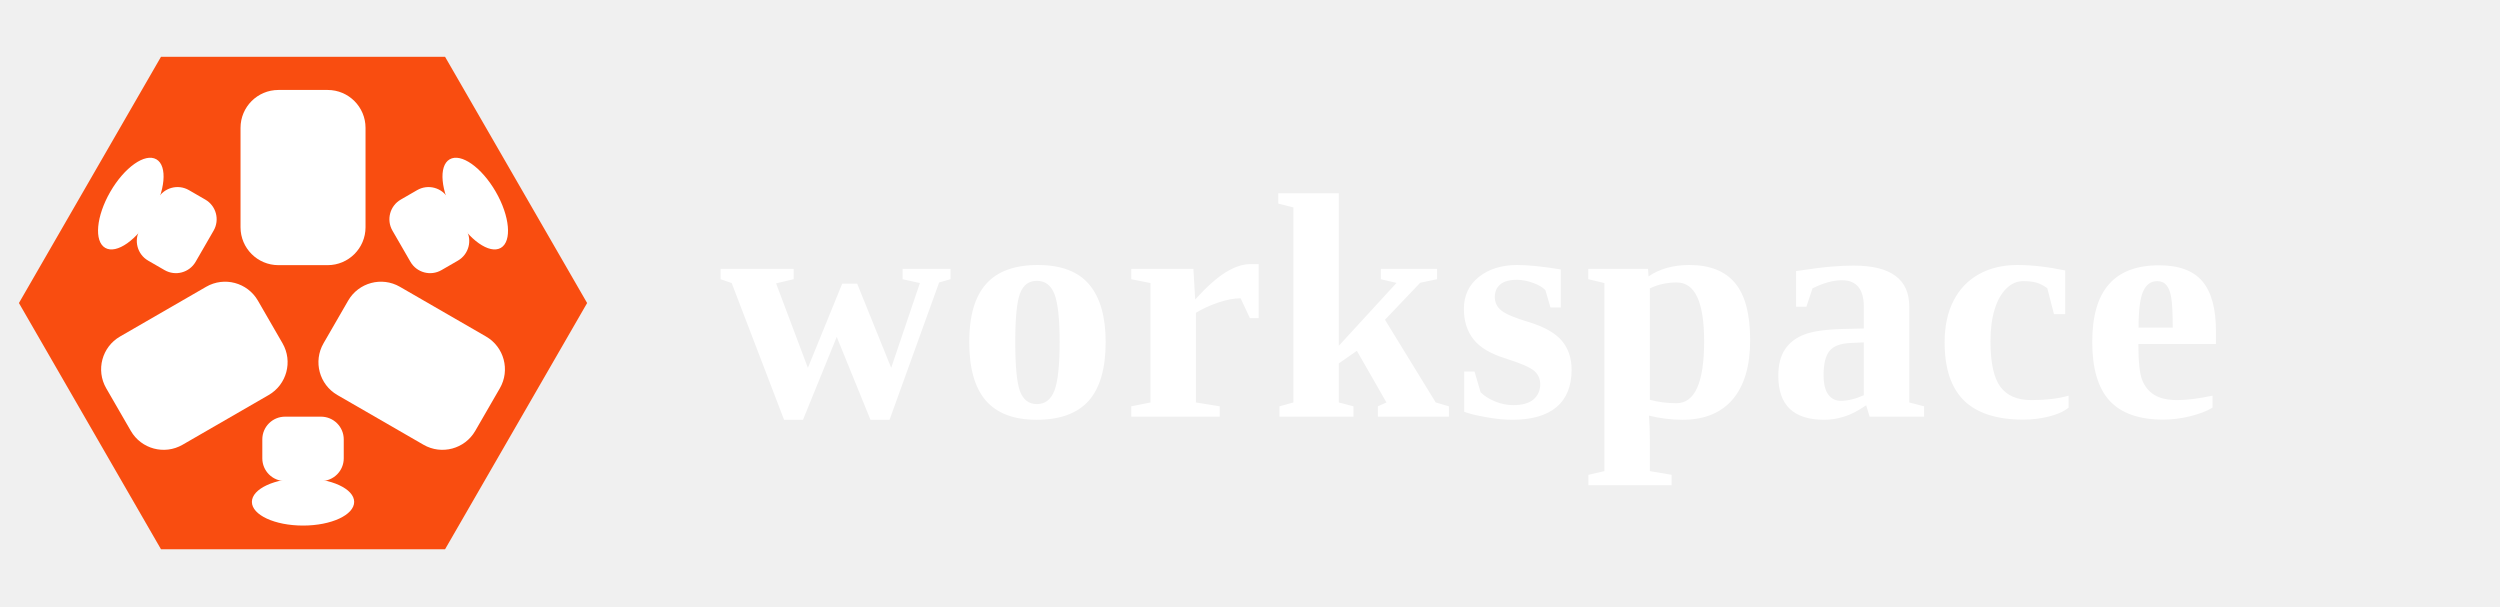
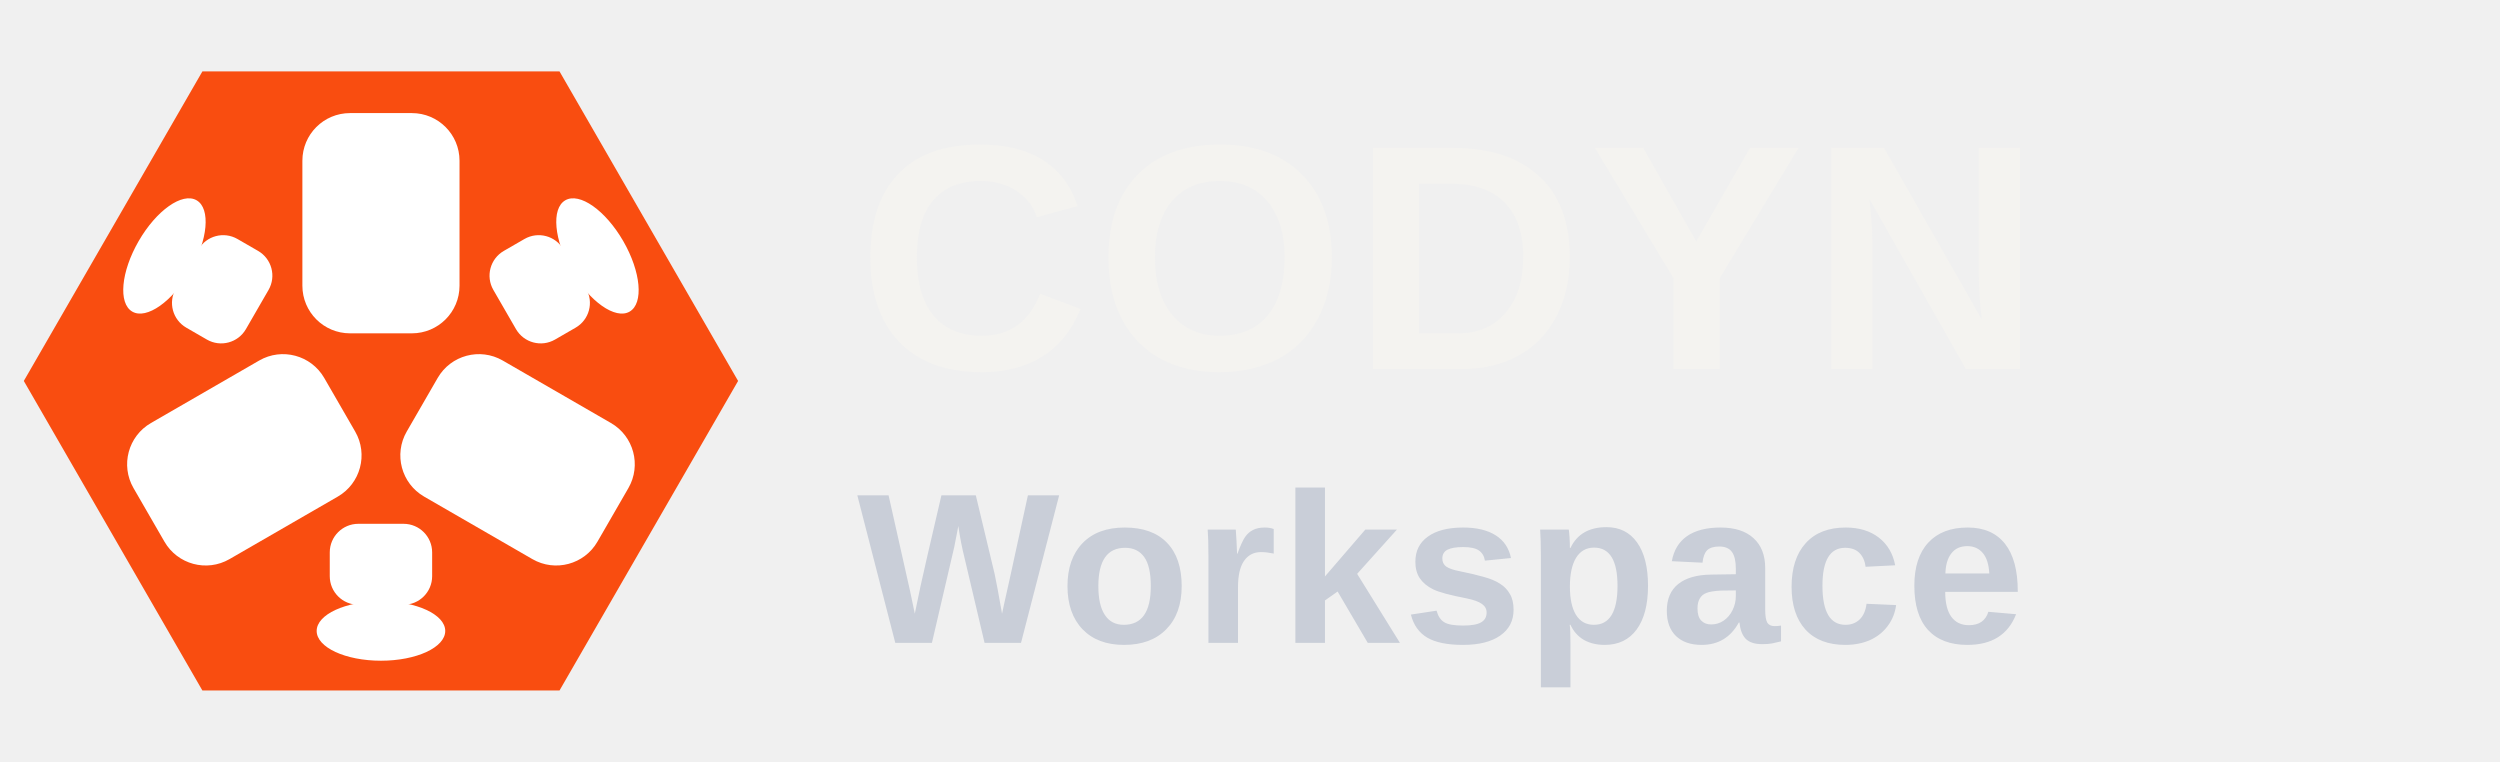
- <svg xmlns="http://www.w3.org/2000/svg" viewBox="0 0 264 64">
+ <svg xmlns="http://www.w3.org/2000/svg" viewBox="0 0 210 64">
  <polygon points="2,32 17,6 47,6 62,32 47,58 17,58" fill="#f94d10" />
  <g fill="#ffffff">
    <rect x="25.4" y="9.5" width="13.2" height="18.5" rx="4" />
    <g transform="rotate(120 32 32)">
      <rect x="25.4" y="9.5" width="13.2" height="18.5" rx="4" />
    </g>
    <g transform="rotate(240 32 32)">
      <rect x="25.4" y="9.5" width="13.2" height="18.5" rx="4" />
    </g>
    <g transform="rotate(60 32 32)">
      <ellipse cx="32" cy="11" rx="5.4" ry="2.5" />
      <rect x="27.7" y="13.2" width="8.6" height="6.8" rx="2.4" />
    </g>
    <g transform="rotate(180 32 32)">
      <ellipse cx="32" cy="11" rx="5.4" ry="2.5" />
      <rect x="27.7" y="13.2" width="8.6" height="6.8" rx="2.4" />
    </g>
    <g transform="rotate(300 32 32)">
      <ellipse cx="32" cy="11" rx="5.4" ry="2.5" />
      <rect x="27.7" y="13.2" width="8.6" height="6.8" rx="2.4" />
    </g>
  </g>
-   <text x="76" y="44" font-family="Georgia, 'Times New Roman', serif" font-size="34" font-weight="600" letter-spacing="0.5" fill="#ffffff">workspace</text>
+   <text x="72" y="31" font-family="Arial, Helvetica, sans-serif" font-size="27" font-weight="800" letter-spacing="0.5" fill="#f4f3f0">CODYN</text>
+   <text x="72" y="54" font-family="Arial, Helvetica, sans-serif" font-size="18" font-weight="650" letter-spacing="0.3" fill="#c9ced8">Workspace</text>
</svg>
